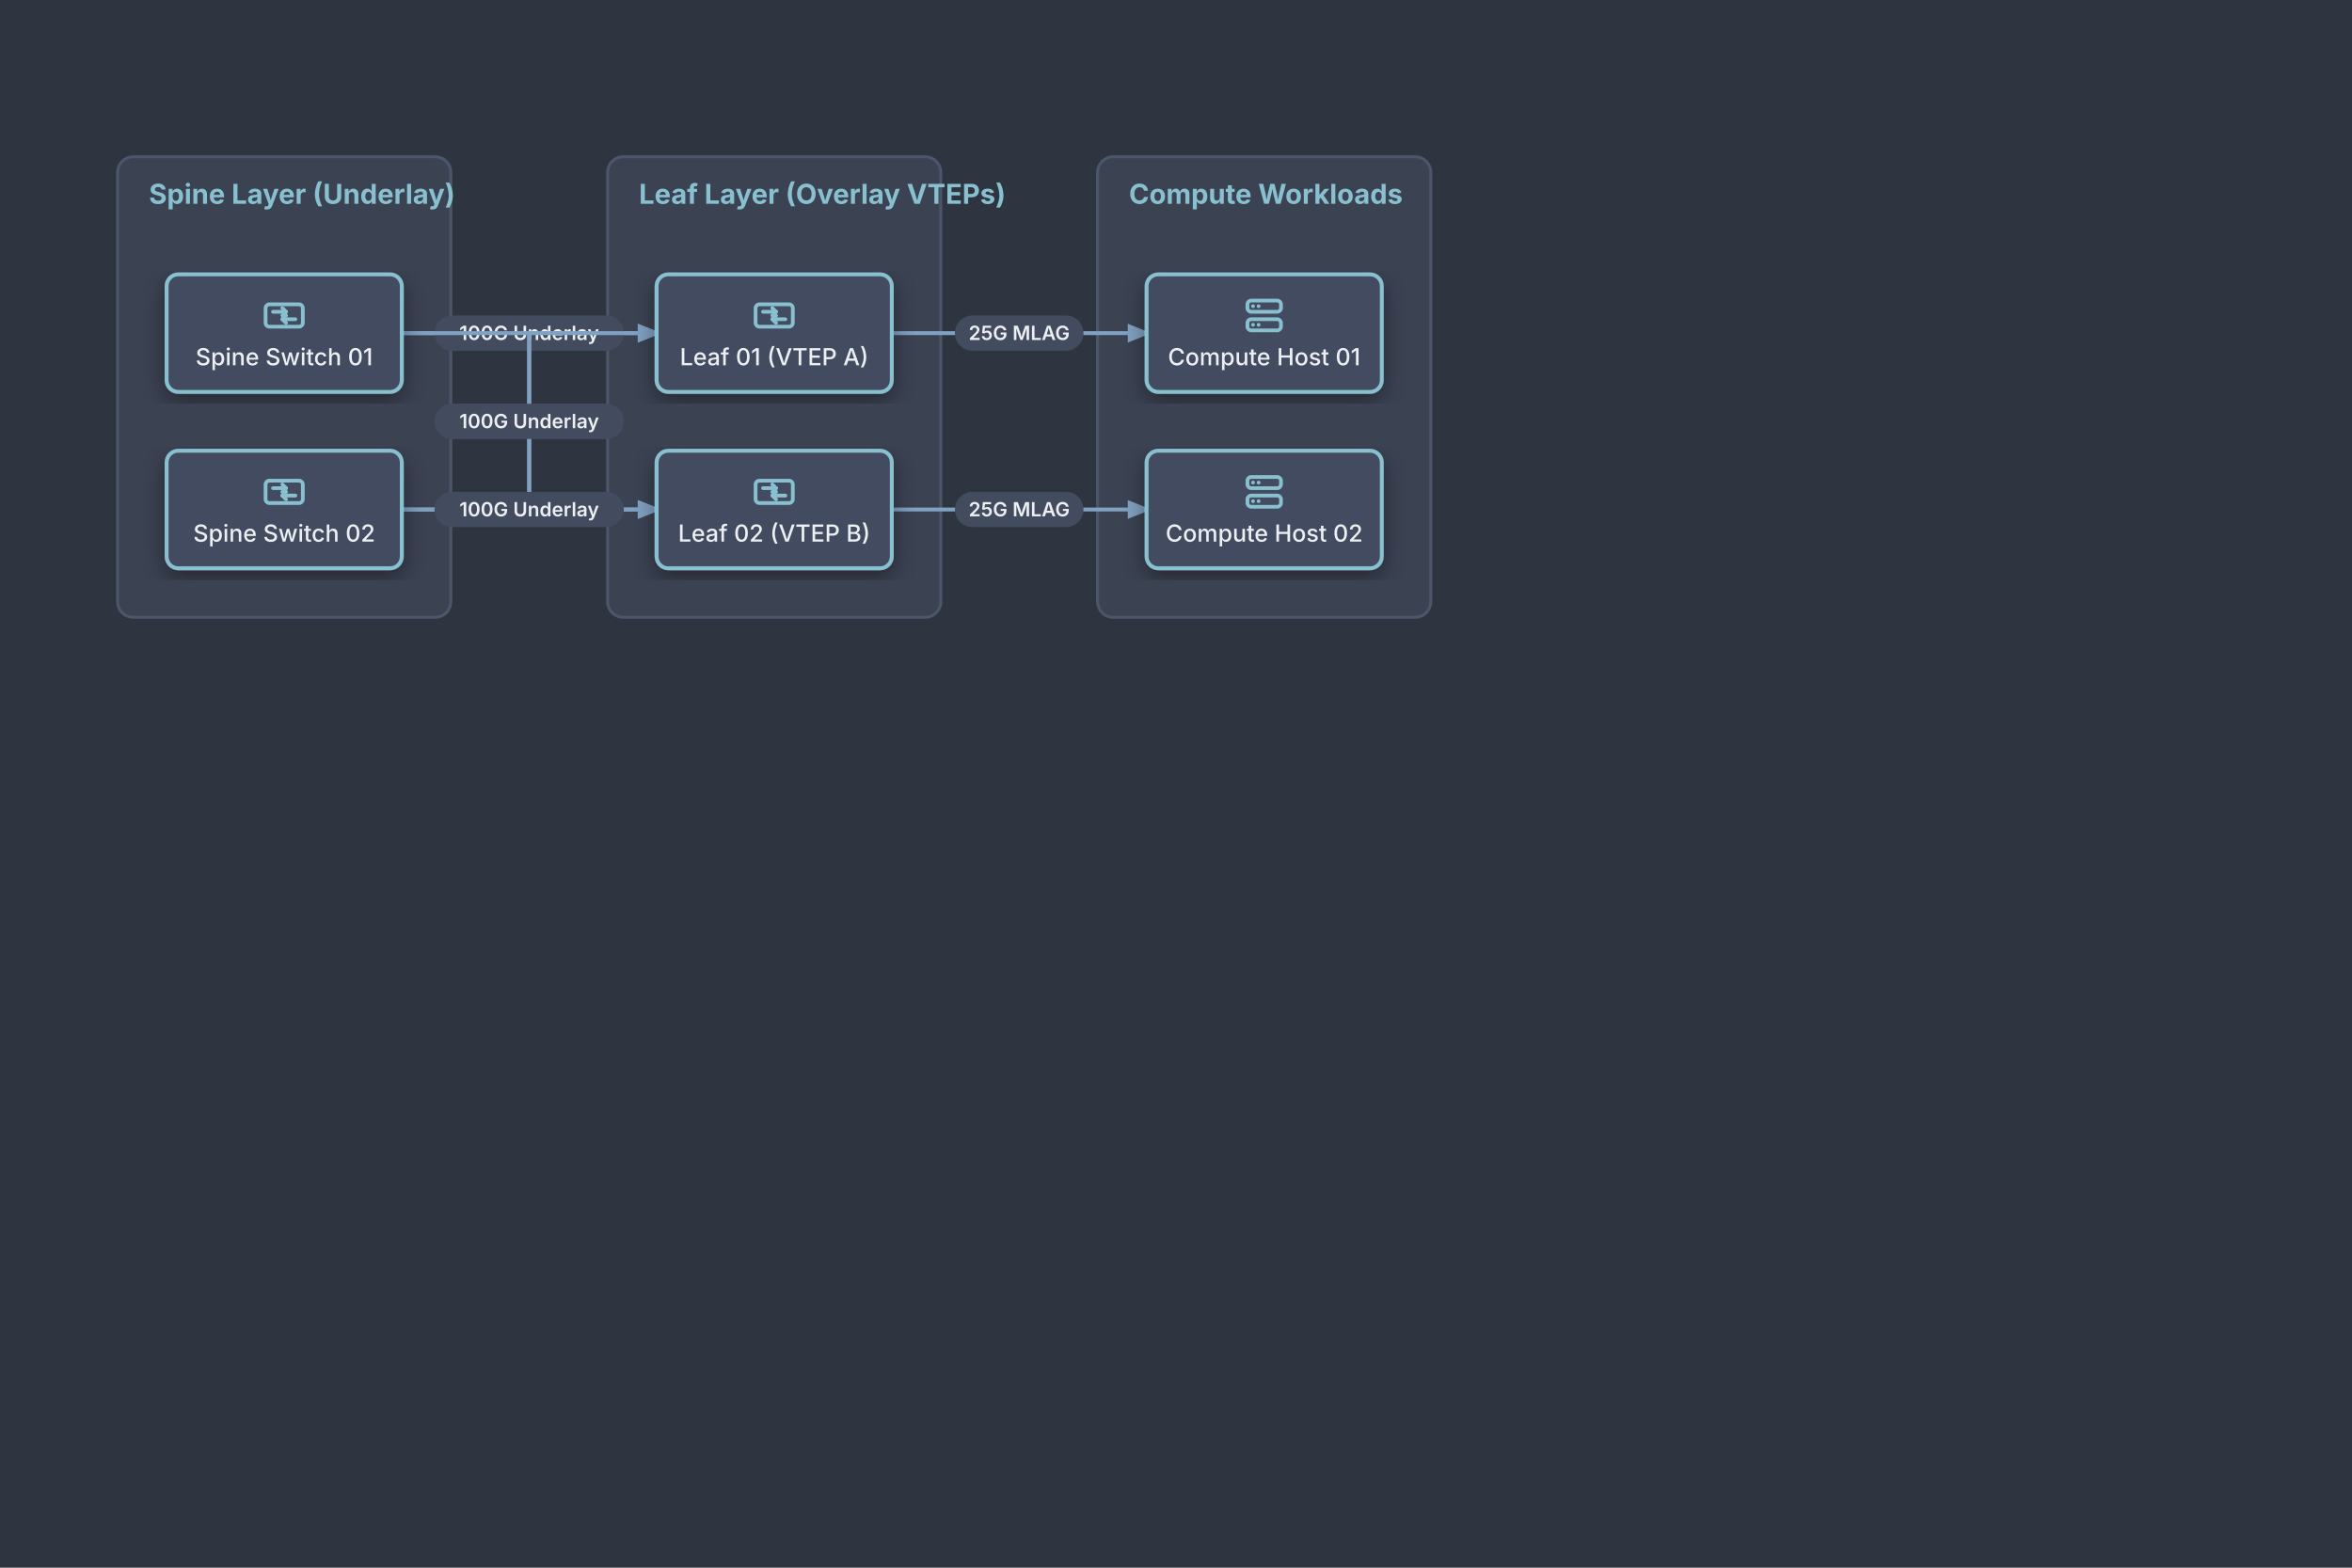
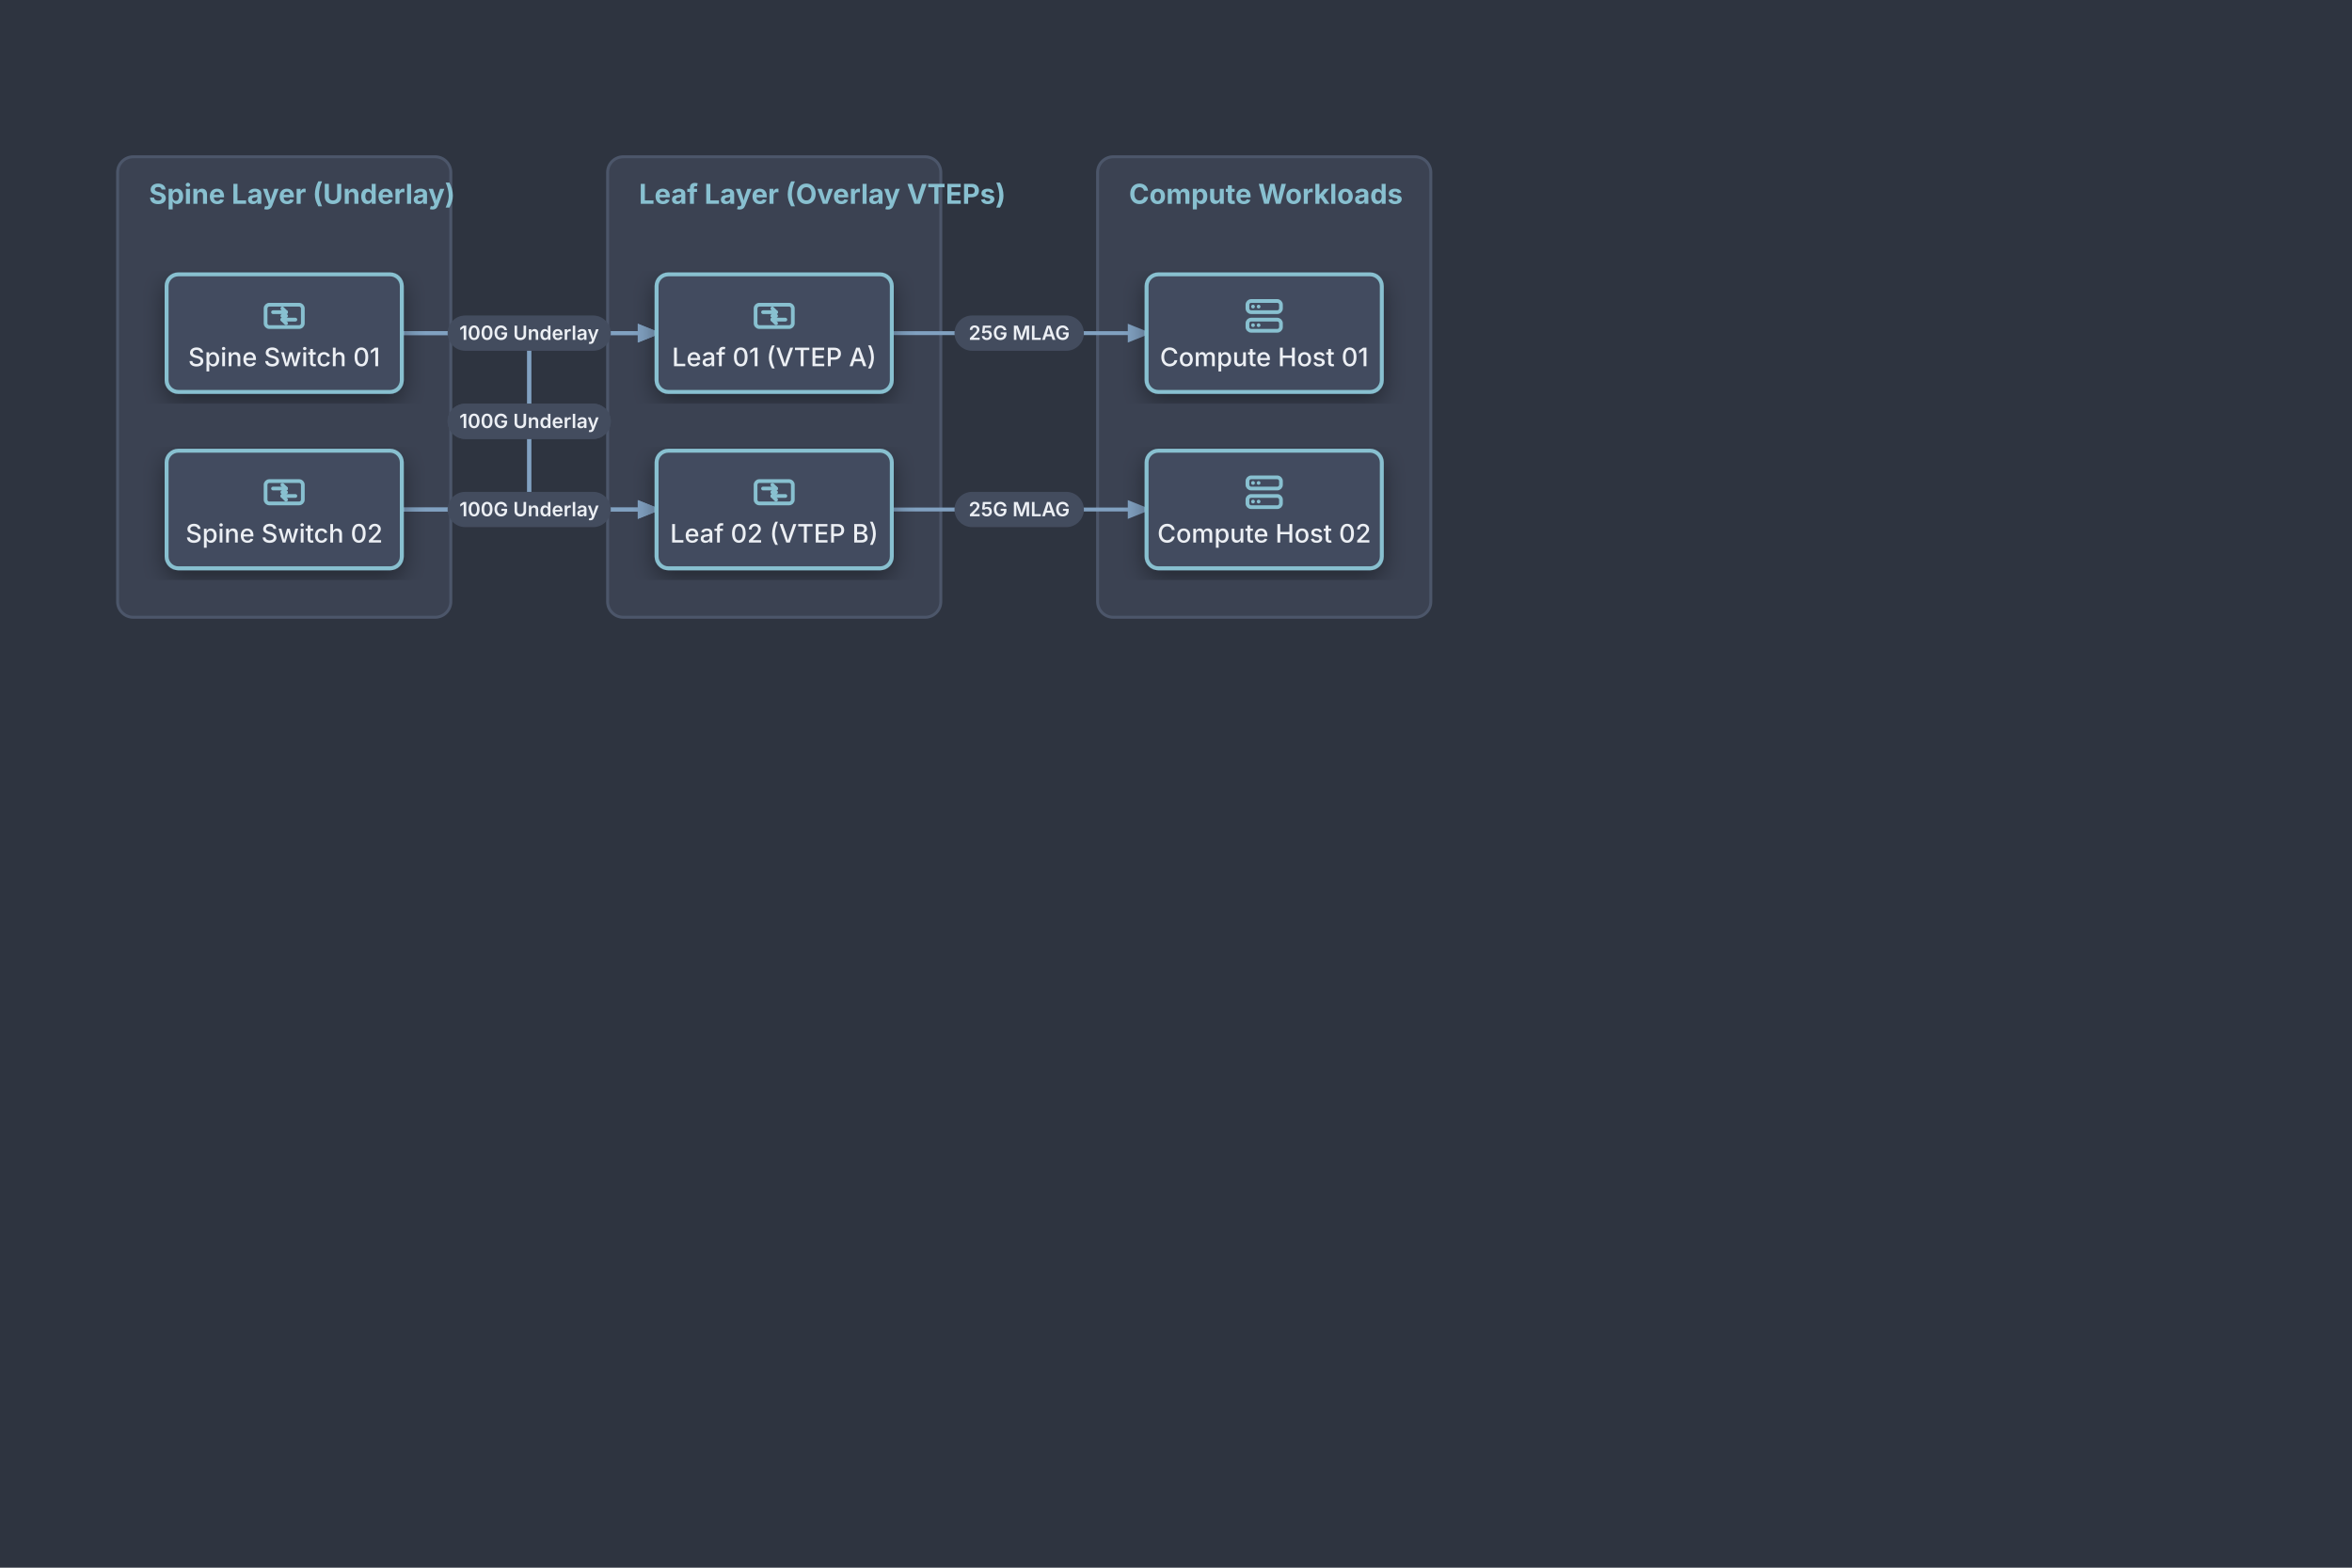
<svg xmlns="http://www.w3.org/2000/svg" viewBox="0 0 1200 800" width="1200" height="800">
  <defs>
    <marker id="arrow" viewBox="0 0 10 10" refX="8" refY="5" markerWidth="6" markerHeight="6" orient="auto-start-reverse">
      <path d="M 0 1 L 10 5 L 0 9 z" fill="#88C0D0" />
    </marker>
    <marker id="arrow-tail" viewBox="0 0 10 10" refX="2" refY="5" markerWidth="6" markerHeight="6" orient="auto">
      <path d="M 10 1 L 0 5 L 10 9 z" fill="#88C0D0" />
    </marker>
    <marker id="arrow-81A1C1" viewBox="0 0 10 10" refX="8" refY="5" markerWidth="6" markerHeight="6" orient="auto-start-reverse">
      <path d="M 0 1 L 10 5 L 0 9 z" fill="#81A1C1" />
    </marker>
    <marker id="arrow-81A1C1-tail" viewBox="0 0 10 10" refX="2" refY="5" markerWidth="6" markerHeight="6" orient="auto">
      <path d="M 10 1 L 0 5 L 10 9 z" fill="#81A1C1" />
    </marker>
    <filter id="shadow" x="-10%" y="-10%" width="120%" height="120%">
      <feDropShadow dx="0" dy="4" stdDeviation="6" flood-color="#000000" flood-opacity="0.4" />
    </filter>
  </defs>
  <rect width="100%" height="100%" fill="#2E3440" />
  <g id="group_1">
    <rect x="60.0" y="80.0" width="170.0" height="235.0" rx="8" fill="#3B4252" stroke="#4C566A" stroke-width="1.5" />
-     <text x="76.0" y="104.0" fill="#88C0D0" font-family="Inter, -apple-system, BlinkMacSystemFont, 'Segoe UI', Roboto, sans-serif" font-size="14" font-weight="bold">Spine Layer (Underlay)</text>
+     <text x="76" y="104" fill="#88C0D0" font-family="Inter, -apple-system, BlinkMacSystemFont, 'Segoe UI', Roboto, sans-serif" font-size="14" font-weight="700" text-anchor="start">Spine Layer (Underlay)</text>
  </g>
  <g id="group_2">
    <rect x="310.0" y="80.0" width="170.0" height="235.0" rx="8" fill="#3B4252" stroke="#4C566A" stroke-width="1.5" />
-     <text x="326.0" y="104.0" fill="#88C0D0" font-family="Inter, -apple-system, BlinkMacSystemFont, 'Segoe UI', Roboto, sans-serif" font-size="14" font-weight="bold">Leaf Layer (Overlay VTEPs)</text>
+     <text x="326" y="104" fill="#88C0D0" font-family="Inter, -apple-system, BlinkMacSystemFont, 'Segoe UI', Roboto, sans-serif" font-size="14" font-weight="700" text-anchor="start">Leaf Layer (Overlay VTEPs)</text>
  </g>
  <g id="group_3">
    <rect x="560.0" y="80.0" width="170.0" height="235.0" rx="8" fill="#3B4252" stroke="#4C566A" stroke-width="1.5" />
-     <text x="576.0" y="104.0" fill="#88C0D0" font-family="Inter, -apple-system, BlinkMacSystemFont, 'Segoe UI', Roboto, sans-serif" font-size="14" font-weight="bold">Compute Workloads</text>
+     <text x="576" y="104" fill="#88C0D0" font-family="Inter, -apple-system, BlinkMacSystemFont, 'Segoe UI', Roboto, sans-serif" font-size="14" font-weight="700" text-anchor="start">Compute Workloads</text>
  </g>
  <path d="M 205.0 170.0 L 335.0 170.0" fill="none" stroke="#81A1C1" stroke-width="2" marker-end="url(#arrow-81A1C1)" />
-   <g class="badge">
-     <rect x="221.7" y="161.0" width="96.6" height="18.0" rx="9.0" fill="#434C5E" />
-     <text x="270.0" y="173.5" fill="#ECEFF4" font-size="10.0" font-family="Inter, -apple-system, BlinkMacSystemFont, 'Segoe UI', Roboto, sans-serif" font-weight="600" text-anchor="middle">100G Underlay</text>
-   </g>
  <path d="M 205.0 170.0 L 270.0 170.0 L 270.0 260.0 L 335.0 260.0" fill="none" stroke="#81A1C1" stroke-width="2" marker-end="url(#arrow-81A1C1)" />
-   <g class="badge">
-     <rect x="221.7" y="206.0" width="96.6" height="18.0" rx="9.0" fill="#434C5E" />
-     <text x="270.0" y="218.5" fill="#ECEFF4" font-size="10.0" font-family="Inter, -apple-system, BlinkMacSystemFont, 'Segoe UI', Roboto, sans-serif" font-weight="600" text-anchor="middle">100G Underlay</text>
-   </g>
  <path d="M 205.0 260.0 L 270.0 260.0 L 270.0 170.0 L 335.0 170.0" fill="none" stroke="#81A1C1" stroke-width="2" marker-end="url(#arrow-81A1C1)" />
-   <g class="badge">
-     <rect x="221.7" y="206.0" width="96.6" height="18.0" rx="9.0" fill="#434C5E" />
-     <text x="270.0" y="218.5" fill="#ECEFF4" font-size="10.0" font-family="Inter, -apple-system, BlinkMacSystemFont, 'Segoe UI', Roboto, sans-serif" font-weight="600" text-anchor="middle">100G Underlay</text>
-   </g>
  <path d="M 205.0 260.0 L 335.0 260.0" fill="none" stroke="#81A1C1" stroke-width="2" marker-end="url(#arrow-81A1C1)" />
-   <g class="badge">
-     <rect x="221.7" y="251.0" width="96.6" height="18.0" rx="9.0" fill="#434C5E" />
-     <text x="270.0" y="263.5" fill="#ECEFF4" font-size="10.0" font-family="Inter, -apple-system, BlinkMacSystemFont, 'Segoe UI', Roboto, sans-serif" font-weight="600" text-anchor="middle">100G Underlay</text>
-   </g>
  <path d="M 455.0 170.0 L 585.0 170.0" fill="none" stroke="#81A1C1" stroke-width="2" marker-end="url(#arrow-81A1C1)" />
-   <g class="badge">
-     <rect x="487.2" y="161.0" width="65.6" height="18.0" rx="9.0" fill="#434C5E" />
-     <text x="520.0" y="173.5" fill="#ECEFF4" font-size="10.0" font-family="Inter, -apple-system, BlinkMacSystemFont, 'Segoe UI', Roboto, sans-serif" font-weight="600" text-anchor="middle">25G MLAG</text>
-   </g>
  <path d="M 455.0 260.0 L 585.0 260.0" fill="none" stroke="#81A1C1" stroke-width="2" marker-end="url(#arrow-81A1C1)" />
  <g class="badge">
-     <rect x="487.2" y="251.0" width="65.6" height="18.0" rx="9.0" fill="#434C5E" />
-     <text x="520.0" y="263.5" fill="#ECEFF4" font-size="10.0" font-family="Inter, -apple-system, BlinkMacSystemFont, 'Segoe UI', Roboto, sans-serif" font-weight="600" text-anchor="middle">25G MLAG</text>
+     <rect x="228.37" y="161.0" width="83.261" height="18.0" rx="9.0" fill="#434C5E" />
+     <text x="270" y="173.44" fill="#ECEFF4" font-family="Inter, -apple-system, BlinkMacSystemFont, 'Segoe UI', Roboto, sans-serif" font-size="10" font-weight="600" text-anchor="middle">100G Underlay</text>
+   </g>
+   <g class="badge">
+     <rect x="228.37" y="206.0" width="83.261" height="18.0" rx="9.0" fill="#434C5E" />
+     <text x="270" y="218.44" fill="#ECEFF4" font-family="Inter, -apple-system, BlinkMacSystemFont, 'Segoe UI', Roboto, sans-serif" font-size="10" font-weight="600" text-anchor="middle">100G Underlay</text>
+   </g>
+   <g class="badge">
+     <rect x="228.37" y="206.0" width="83.261" height="18.0" rx="9.0" fill="#434C5E" />
+     <text x="270" y="218.44" fill="#ECEFF4" font-family="Inter, -apple-system, BlinkMacSystemFont, 'Segoe UI', Roboto, sans-serif" font-size="10" font-weight="600" text-anchor="middle">100G Underlay</text>
+   </g>
+   <g class="badge">
+     <rect x="228.37" y="251.0" width="83.261" height="18.0" rx="9.0" fill="#434C5E" />
+     <text x="270" y="263.44" fill="#ECEFF4" font-family="Inter, -apple-system, BlinkMacSystemFont, 'Segoe UI', Roboto, sans-serif" font-size="10" font-weight="600" text-anchor="middle">100G Underlay</text>
+   </g>
+   <g class="badge">
+     <rect x="486.99" y="161.0" width="66.02" height="18.0" rx="9.0" fill="#434C5E" />
+     <text x="520" y="173.44" fill="#ECEFF4" font-family="Inter, -apple-system, BlinkMacSystemFont, 'Segoe UI', Roboto, sans-serif" font-size="10" font-weight="600" text-anchor="middle">25G MLAG</text>
+   </g>
+   <g class="badge">
+     <rect x="486.99" y="251.0" width="66.02" height="18.0" rx="9.0" fill="#434C5E" />
+     <text x="520" y="263.44" fill="#ECEFF4" font-family="Inter, -apple-system, BlinkMacSystemFont, 'Segoe UI', Roboto, sans-serif" font-size="10" font-weight="600" text-anchor="middle">25G MLAG</text>
  </g>
  <g id="spine1" filter="url(#shadow)">
    <rect x="85.0" y="140.0" width="120.0" height="60.0" rx="6.0" fill="#434C5E" stroke="#88C0D0" stroke-width="2.0" />
-     <g class="icon icon-switch" transform="translate(133.6, 149.6) scale(0.95)">
+     <g class="icon icon-switch" transform="translate(133.6, 149.8) scale(0.95)">
      <rect x="2" y="6" width="20" height="12" rx="2" fill="none" stroke="#88C0D0" stroke-width="2.0" />
      <line x1="6" y1="10" x2="13" y2="10" stroke="#88C0D0" stroke-width="2.0" stroke-linecap="round" />
      <polyline points="11,8 13,10 11,12" fill="none" stroke="#88C0D0" stroke-width="2.0" stroke-linecap="round" stroke-linejoin="round" />
      <line x1="18" y1="14" x2="11" y2="14" stroke="#88C0D0" stroke-width="2.0" stroke-linecap="round" />
      <polyline points="13,12 11,14 13,16" fill="none" stroke="#88C0D0" stroke-width="2.0" stroke-linecap="round" stroke-linejoin="round" />
    </g>
-     <text x="145.0" y="186.4" text-anchor="middle" fill="#ECEFF4" font-family="Inter, -apple-system, BlinkMacSystemFont, 'Segoe UI', Roboto, sans-serif" font-size="12" font-weight="500">Spine Switch 01</text>
+     <text x="145" y="186.87" fill="#ECEFF4" font-family="Inter, -apple-system, BlinkMacSystemFont, 'Segoe UI', Roboto, sans-serif" font-size="13" font-weight="500" text-anchor="middle">Spine Switch 01</text>
  </g>
  <g id="spine2" filter="url(#shadow)">
    <rect x="85.0" y="230.0" width="120.0" height="60.0" rx="6.0" fill="#434C5E" stroke="#88C0D0" stroke-width="2.0" />
-     <g class="icon icon-switch" transform="translate(133.6, 239.6) scale(0.95)">
+     <g class="icon icon-switch" transform="translate(133.6, 239.8) scale(0.95)">
      <rect x="2" y="6" width="20" height="12" rx="2" fill="none" stroke="#88C0D0" stroke-width="2.0" />
      <line x1="6" y1="10" x2="13" y2="10" stroke="#88C0D0" stroke-width="2.0" stroke-linecap="round" />
      <polyline points="11,8 13,10 11,12" fill="none" stroke="#88C0D0" stroke-width="2.0" stroke-linecap="round" stroke-linejoin="round" />
      <line x1="18" y1="14" x2="11" y2="14" stroke="#88C0D0" stroke-width="2.0" stroke-linecap="round" />
      <polyline points="13,12 11,14 13,16" fill="none" stroke="#88C0D0" stroke-width="2.0" stroke-linecap="round" stroke-linejoin="round" />
    </g>
-     <text x="145.0" y="276.4" text-anchor="middle" fill="#ECEFF4" font-family="Inter, -apple-system, BlinkMacSystemFont, 'Segoe UI', Roboto, sans-serif" font-size="12" font-weight="500">Spine Switch 02</text>
+     <text x="145" y="276.87" fill="#ECEFF4" font-family="Inter, -apple-system, BlinkMacSystemFont, 'Segoe UI', Roboto, sans-serif" font-size="13" font-weight="500" text-anchor="middle">Spine Switch 02</text>
  </g>
  <g id="leaf1" filter="url(#shadow)">
    <rect x="335.0" y="140.0" width="120.0" height="60.0" rx="6.0" fill="#434C5E" stroke="#88C0D0" stroke-width="2.0" />
-     <g class="icon icon-switch" transform="translate(383.6, 149.6) scale(0.95)">
+     <g class="icon icon-switch" transform="translate(383.6, 149.8) scale(0.95)">
      <rect x="2" y="6" width="20" height="12" rx="2" fill="none" stroke="#88C0D0" stroke-width="2.0" />
      <line x1="6" y1="10" x2="13" y2="10" stroke="#88C0D0" stroke-width="2.0" stroke-linecap="round" />
      <polyline points="11,8 13,10 11,12" fill="none" stroke="#88C0D0" stroke-width="2.0" stroke-linecap="round" stroke-linejoin="round" />
      <line x1="18" y1="14" x2="11" y2="14" stroke="#88C0D0" stroke-width="2.0" stroke-linecap="round" />
      <polyline points="13,12 11,14 13,16" fill="none" stroke="#88C0D0" stroke-width="2.0" stroke-linecap="round" stroke-linejoin="round" />
    </g>
-     <text x="395.0" y="186.4" text-anchor="middle" fill="#ECEFF4" font-family="Inter, -apple-system, BlinkMacSystemFont, 'Segoe UI', Roboto, sans-serif" font-size="12" font-weight="500">Leaf 01 (VTEP A)</text>
+     <text x="395" y="186.87" fill="#ECEFF4" font-family="Inter, -apple-system, BlinkMacSystemFont, 'Segoe UI', Roboto, sans-serif" font-size="13" font-weight="500" text-anchor="middle">Leaf 01 (VTEP A)</text>
  </g>
  <g id="leaf2" filter="url(#shadow)">
    <rect x="335.0" y="230.0" width="120.0" height="60.0" rx="6.0" fill="#434C5E" stroke="#88C0D0" stroke-width="2.0" />
-     <g class="icon icon-switch" transform="translate(383.6, 239.6) scale(0.95)">
+     <g class="icon icon-switch" transform="translate(383.6, 239.8) scale(0.95)">
      <rect x="2" y="6" width="20" height="12" rx="2" fill="none" stroke="#88C0D0" stroke-width="2.0" />
      <line x1="6" y1="10" x2="13" y2="10" stroke="#88C0D0" stroke-width="2.0" stroke-linecap="round" />
      <polyline points="11,8 13,10 11,12" fill="none" stroke="#88C0D0" stroke-width="2.0" stroke-linecap="round" stroke-linejoin="round" />
      <line x1="18" y1="14" x2="11" y2="14" stroke="#88C0D0" stroke-width="2.0" stroke-linecap="round" />
      <polyline points="13,12 11,14 13,16" fill="none" stroke="#88C0D0" stroke-width="2.0" stroke-linecap="round" stroke-linejoin="round" />
    </g>
-     <text x="395.0" y="276.4" text-anchor="middle" fill="#ECEFF4" font-family="Inter, -apple-system, BlinkMacSystemFont, 'Segoe UI', Roboto, sans-serif" font-size="12" font-weight="500">Leaf 02 (VTEP B)</text>
+     <text x="395" y="276.87" fill="#ECEFF4" font-family="Inter, -apple-system, BlinkMacSystemFont, 'Segoe UI', Roboto, sans-serif" font-size="13" font-weight="500" text-anchor="middle">Leaf 02 (VTEP B)</text>
  </g>
  <g id="host1" filter="url(#shadow)">
    <rect x="585.0" y="140.0" width="120.0" height="60.0" rx="6.0" fill="#434C5E" stroke="#88C0D0" stroke-width="2.0" />
-     <g class="icon icon-server" transform="translate(633.6, 149.6) scale(0.95)">
+     <g class="icon icon-server" transform="translate(633.6, 149.8) scale(0.95)">
      <rect x="3" y="4" width="18" height="6" rx="2" fill="none" stroke="#88C0D0" stroke-width="2.0" />
      <rect x="3" y="14" width="18" height="6" rx="2" fill="none" stroke="#88C0D0" stroke-width="2.0" />
      <circle cx="6" cy="7" r="1" fill="#88C0D0" />
      <circle cx="9" cy="7" r="1" fill="#88C0D0" />
      <circle cx="6" cy="17" r="1" fill="#88C0D0" />
      <circle cx="9" cy="17" r="1" fill="#88C0D0" />
    </g>
-     <text x="645.0" y="186.4" text-anchor="middle" fill="#ECEFF4" font-family="Inter, -apple-system, BlinkMacSystemFont, 'Segoe UI', Roboto, sans-serif" font-size="12" font-weight="500">Compute Host 01</text>
+     <text x="645" y="186.87" fill="#ECEFF4" font-family="Inter, -apple-system, BlinkMacSystemFont, 'Segoe UI', Roboto, sans-serif" font-size="13" font-weight="500" text-anchor="middle">Compute Host 01</text>
  </g>
  <g id="host2" filter="url(#shadow)">
    <rect x="585.0" y="230.0" width="120.0" height="60.0" rx="6.0" fill="#434C5E" stroke="#88C0D0" stroke-width="2.0" />
-     <g class="icon icon-server" transform="translate(633.6, 239.6) scale(0.95)">
+     <g class="icon icon-server" transform="translate(633.6, 239.8) scale(0.95)">
      <rect x="3" y="4" width="18" height="6" rx="2" fill="none" stroke="#88C0D0" stroke-width="2.0" />
      <rect x="3" y="14" width="18" height="6" rx="2" fill="none" stroke="#88C0D0" stroke-width="2.0" />
      <circle cx="6" cy="7" r="1" fill="#88C0D0" />
      <circle cx="9" cy="7" r="1" fill="#88C0D0" />
      <circle cx="6" cy="17" r="1" fill="#88C0D0" />
      <circle cx="9" cy="17" r="1" fill="#88C0D0" />
    </g>
-     <text x="645.0" y="276.4" text-anchor="middle" fill="#ECEFF4" font-family="Inter, -apple-system, BlinkMacSystemFont, 'Segoe UI', Roboto, sans-serif" font-size="12" font-weight="500">Compute Host 02</text>
+     <text x="645" y="276.87" fill="#ECEFF4" font-family="Inter, -apple-system, BlinkMacSystemFont, 'Segoe UI', Roboto, sans-serif" font-size="13" font-weight="500" text-anchor="middle">Compute Host 02</text>
  </g>
</svg>
